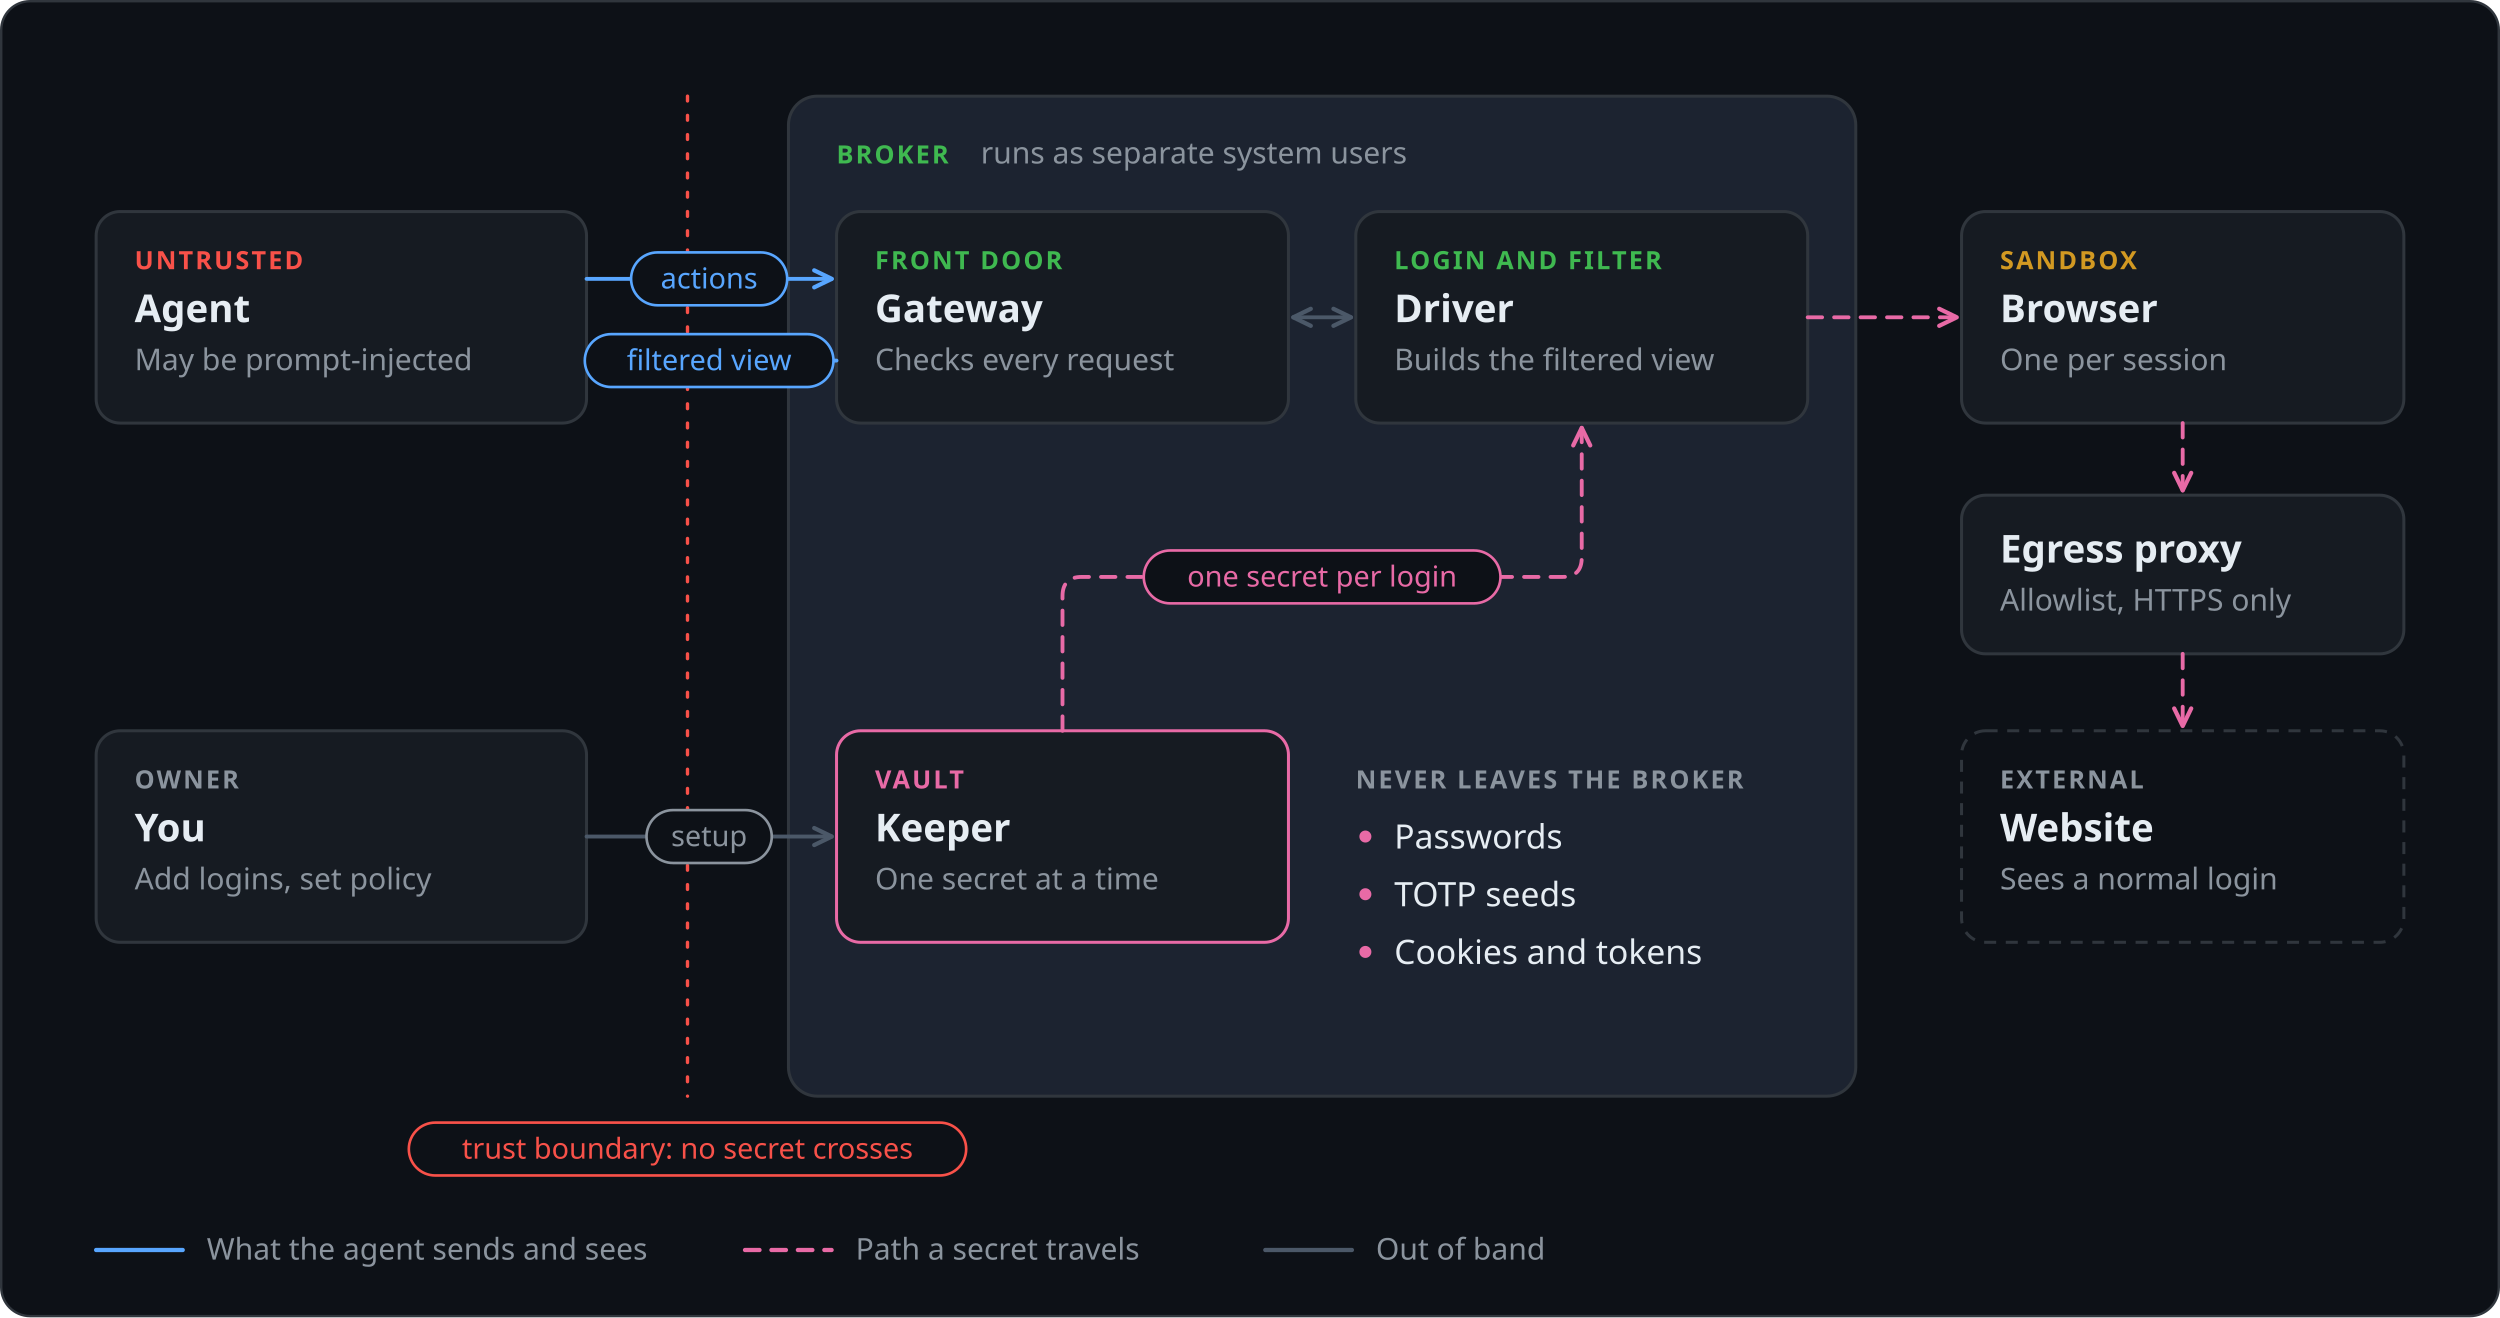
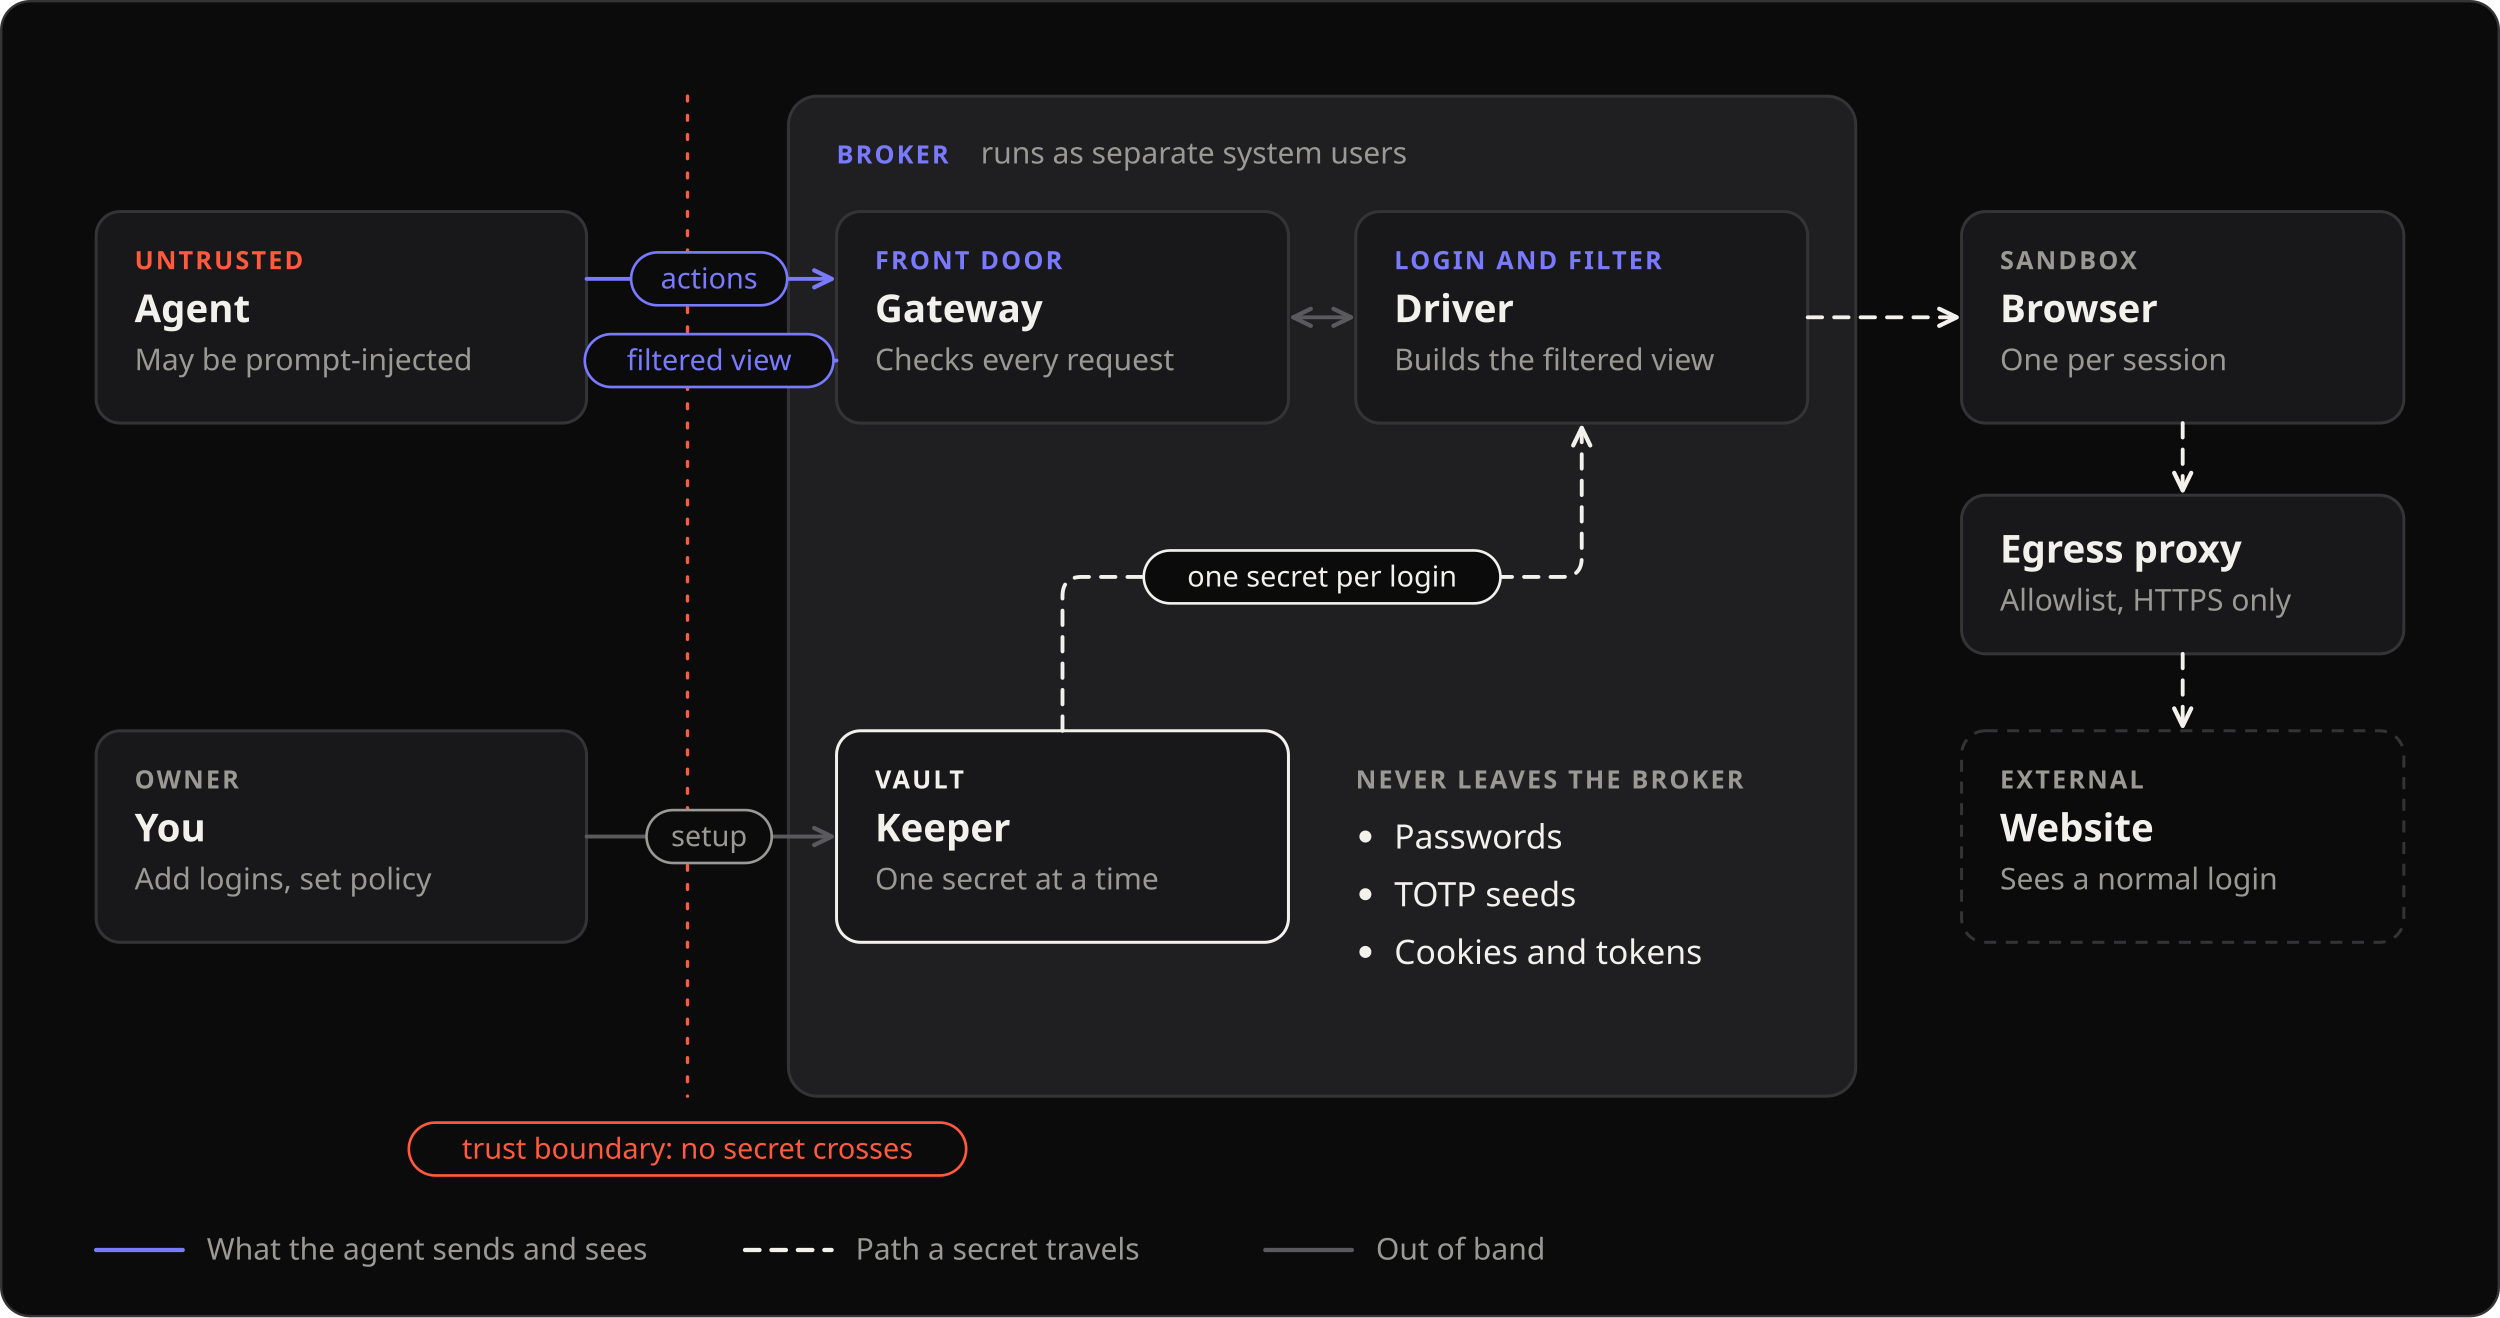
<svg xmlns="http://www.w3.org/2000/svg" viewBox="0 0 1040 548" width="1040" role="img" aria-label="Architecture: the agent talks only to the gateway. Secrets travel from keeper to driver to browser to website and never cross the trust boundary.">
  <defs>
    <marker id="ae86aa6" viewBox="0 0 10 10" refX="8.6" refY="5" markerWidth="6.5" markerHeight="6.5" orient="auto-start-reverse">
-       <path d="M1.6 1.6L8.6 5L1.6 8.4" fill="none" stroke="#e86aa6" stroke-width="1.7" stroke-linecap="round" stroke-linejoin="round" />
+       <path d="M1.6 1.6L8.6 5L1.6 8.4" fill="none" stroke="#f2f1ec" stroke-width="1.7" stroke-linecap="round" stroke-linejoin="round" />
    </marker>
    <marker id="a58a6ff" viewBox="0 0 10 10" refX="8.6" refY="5" markerWidth="6.5" markerHeight="6.5" orient="auto-start-reverse">
-       <path d="M1.6 1.6L8.6 5L1.6 8.4" fill="none" stroke="#58a6ff" stroke-width="1.7" stroke-linecap="round" stroke-linejoin="round" />
+       <path d="M1.6 1.6L8.6 5L1.6 8.4" fill="none" stroke="#7a7aff" stroke-width="1.7" stroke-linecap="round" stroke-linejoin="round" />
    </marker>
    <marker id="a3fb950" viewBox="0 0 10 10" refX="8.6" refY="5" markerWidth="6.5" markerHeight="6.5" orient="auto-start-reverse">
-       <path d="M1.6 1.6L8.6 5L1.6 8.4" fill="none" stroke="#3fb950" stroke-width="1.7" stroke-linecap="round" stroke-linejoin="round" />
+       <path d="M1.6 1.6L8.6 5L1.6 8.4" fill="none" stroke="#7a7aff" stroke-width="1.7" stroke-linecap="round" stroke-linejoin="round" />
    </marker>
    <marker id="ad29922" viewBox="0 0 10 10" refX="8.6" refY="5" markerWidth="6.5" markerHeight="6.5" orient="auto-start-reverse">
-       <path d="M1.6 1.6L8.6 5L1.6 8.4" fill="none" stroke="#d29922" stroke-width="1.7" stroke-linecap="round" stroke-linejoin="round" />
+       <path d="M1.6 1.6L8.6 5L1.6 8.4" fill="none" stroke="#9a9993" stroke-width="1.7" stroke-linecap="round" stroke-linejoin="round" />
    </marker>
    <marker id="af85149" viewBox="0 0 10 10" refX="8.6" refY="5" markerWidth="6.5" markerHeight="6.5" orient="auto-start-reverse">
-       <path d="M1.6 1.6L8.6 5L1.6 8.4" fill="none" stroke="#f85149" stroke-width="1.7" stroke-linecap="round" stroke-linejoin="round" />
+       <path d="M1.6 1.6L8.6 5L1.6 8.4" fill="none" stroke="#ff5a3d" stroke-width="1.7" stroke-linecap="round" stroke-linejoin="round" />
    </marker>
    <marker id="a4b5868" viewBox="0 0 10 10" refX="8.6" refY="5" markerWidth="6.5" markerHeight="6.5" orient="auto-start-reverse">
-       <path d="M1.6 1.6L8.6 5L1.6 8.4" fill="none" stroke="#4b5868" stroke-width="1.7" stroke-linecap="round" stroke-linejoin="round" />
+       <path d="M1.6 1.6L8.6 5L1.6 8.4" fill="none" stroke="#5a5a5e" stroke-width="1.7" stroke-linecap="round" stroke-linejoin="round" />
    </marker>
    <marker id="a8b949e" viewBox="0 0 10 10" refX="8.6" refY="5" markerWidth="6.5" markerHeight="6.5" orient="auto-start-reverse">
-       <path d="M1.6 1.6L8.6 5L1.6 8.4" fill="none" stroke="#8b949e" stroke-width="1.7" stroke-linecap="round" stroke-linejoin="round" />
+       <path d="M1.6 1.6L8.6 5L1.6 8.4" fill="none" stroke="#9a9993" stroke-width="1.7" stroke-linecap="round" stroke-linejoin="round" />
    </marker>
  </defs>
-   <rect x="0.5" y="0.5" width="1039" height="547" rx="12" fill="#0d1117" stroke="#30363d" />
-   <rect x="328" y="40" width="444" height="416" rx="12" fill="#1c2330" stroke="#30363d" stroke-width="1.25" />
-   <text x="348" y="68" font-family="-apple-system, BlinkMacSystemFont, 'Segoe UI', 'Noto Sans', Helvetica, Arial, sans-serif" font-size="10.5" fill="#3fb950" text-anchor="start" font-weight="600" letter-spacing="0.9">BROKER</text>
-   <text x="408" y="68" font-family="-apple-system, BlinkMacSystemFont, 'Segoe UI', 'Noto Sans', Helvetica, Arial, sans-serif" font-size="12.5" fill="#8b949e" text-anchor="start" font-weight="400">runs as separate system users</text>
-   <rect x="40" y="88" width="204" height="88" rx="10" fill="#161b22" stroke="#30363d" stroke-width="1.25" />
-   <text x="56" y="112" font-family="-apple-system, BlinkMacSystemFont, 'Segoe UI', 'Noto Sans', Helvetica, Arial, sans-serif" font-size="10.5" fill="#f85149" text-anchor="start" font-weight="600" letter-spacing="0.9">UNTRUSTED</text>
-   <text x="56" y="134" font-family="-apple-system, BlinkMacSystemFont, 'Segoe UI', 'Noto Sans', Helvetica, Arial, sans-serif" font-size="16" fill="#e6edf3" text-anchor="start" font-weight="600">Agent</text>
-   <text x="56" y="154" font-family="-apple-system, BlinkMacSystemFont, 'Segoe UI', 'Noto Sans', Helvetica, Arial, sans-serif" font-size="12.5" fill="#8b949e" text-anchor="start" font-weight="400">May be prompt-injected</text>
-   <rect x="40" y="304" width="204" height="88" rx="10" fill="#161b22" stroke="#30363d" stroke-width="1.25" />
-   <text x="56" y="328" font-family="-apple-system, BlinkMacSystemFont, 'Segoe UI', 'Noto Sans', Helvetica, Arial, sans-serif" font-size="10.5" fill="#8b949e" text-anchor="start" font-weight="600" letter-spacing="0.9">OWNER</text>
-   <text x="56" y="350" font-family="-apple-system, BlinkMacSystemFont, 'Segoe UI', 'Noto Sans', Helvetica, Arial, sans-serif" font-size="16" fill="#e6edf3" text-anchor="start" font-weight="600">You</text>
-   <text x="56" y="370" font-family="-apple-system, BlinkMacSystemFont, 'Segoe UI', 'Noto Sans', Helvetica, Arial, sans-serif" font-size="12.5" fill="#8b949e" text-anchor="start" font-weight="400">Add logins, set policy</text>
-   <rect x="348" y="88" width="188" height="88" rx="10" fill="#161b22" stroke="#30363d" stroke-width="1.25" />
-   <text x="364" y="112" font-family="-apple-system, BlinkMacSystemFont, 'Segoe UI', 'Noto Sans', Helvetica, Arial, sans-serif" font-size="10.5" fill="#3fb950" text-anchor="start" font-weight="600" letter-spacing="0.9">FRONT DOOR</text>
-   <text x="364" y="134" font-family="-apple-system, BlinkMacSystemFont, 'Segoe UI', 'Noto Sans', Helvetica, Arial, sans-serif" font-size="16" fill="#e6edf3" text-anchor="start" font-weight="600">Gateway</text>
-   <text x="364" y="154" font-family="-apple-system, BlinkMacSystemFont, 'Segoe UI', 'Noto Sans', Helvetica, Arial, sans-serif" font-size="12.5" fill="#8b949e" text-anchor="start" font-weight="400">Checks every request</text>
-   <rect x="564" y="88" width="188" height="88" rx="10" fill="#161b22" stroke="#30363d" stroke-width="1.25" />
-   <text x="580" y="112" font-family="-apple-system, BlinkMacSystemFont, 'Segoe UI', 'Noto Sans', Helvetica, Arial, sans-serif" font-size="10.5" fill="#3fb950" text-anchor="start" font-weight="600" letter-spacing="0.9">LOGIN AND FILTER</text>
-   <text x="580" y="134" font-family="-apple-system, BlinkMacSystemFont, 'Segoe UI', 'Noto Sans', Helvetica, Arial, sans-serif" font-size="16" fill="#e6edf3" text-anchor="start" font-weight="600">Driver</text>
-   <text x="580" y="154" font-family="-apple-system, BlinkMacSystemFont, 'Segoe UI', 'Noto Sans', Helvetica, Arial, sans-serif" font-size="12.5" fill="#8b949e" text-anchor="start" font-weight="400">Builds the filtered view</text>
-   <rect x="348" y="304" width="188" height="88" rx="10" fill="#161b22" stroke="#e86aa6" stroke-width="1.25" />
-   <text x="364" y="328" font-family="-apple-system, BlinkMacSystemFont, 'Segoe UI', 'Noto Sans', Helvetica, Arial, sans-serif" font-size="10.5" fill="#e86aa6" text-anchor="start" font-weight="600" letter-spacing="0.9">VAULT</text>
-   <text x="364" y="350" font-family="-apple-system, BlinkMacSystemFont, 'Segoe UI', 'Noto Sans', Helvetica, Arial, sans-serif" font-size="16" fill="#e6edf3" text-anchor="start" font-weight="600">Keeper</text>
-   <text x="364" y="370" font-family="-apple-system, BlinkMacSystemFont, 'Segoe UI', 'Noto Sans', Helvetica, Arial, sans-serif" font-size="12.5" fill="#8b949e" text-anchor="start" font-weight="400">One secret at a time</text>
-   <text x="564" y="328" font-family="-apple-system, BlinkMacSystemFont, 'Segoe UI', 'Noto Sans', Helvetica, Arial, sans-serif" font-size="10.5" fill="#8b949e" text-anchor="start" font-weight="600" letter-spacing="0.9">NEVER LEAVES THE BROKER</text>
-   <circle cx="568" cy="348" r="2.5" fill="#e86aa6" />
-   <text x="580" y="353" font-family="-apple-system, BlinkMacSystemFont, 'Segoe UI', 'Noto Sans', Helvetica, Arial, sans-serif" font-size="14" fill="#e6edf3" text-anchor="start" font-weight="400">Passwords</text>
-   <circle cx="568" cy="372" r="2.5" fill="#e86aa6" />
-   <text x="580" y="377" font-family="-apple-system, BlinkMacSystemFont, 'Segoe UI', 'Noto Sans', Helvetica, Arial, sans-serif" font-size="14" fill="#e6edf3" text-anchor="start" font-weight="400">TOTP seeds</text>
-   <circle cx="568" cy="396" r="2.5" fill="#e86aa6" />
-   <text x="580" y="401" font-family="-apple-system, BlinkMacSystemFont, 'Segoe UI', 'Noto Sans', Helvetica, Arial, sans-serif" font-size="14" fill="#e6edf3" text-anchor="start" font-weight="400">Cookies and tokens</text>
-   <rect x="816" y="88" width="184" height="88" rx="10" fill="#161b22" stroke="#30363d" stroke-width="1.25" />
-   <text x="832" y="112" font-family="-apple-system, BlinkMacSystemFont, 'Segoe UI', 'Noto Sans', Helvetica, Arial, sans-serif" font-size="10.5" fill="#d29922" text-anchor="start" font-weight="600" letter-spacing="0.9">SANDBOX</text>
-   <text x="832" y="134" font-family="-apple-system, BlinkMacSystemFont, 'Segoe UI', 'Noto Sans', Helvetica, Arial, sans-serif" font-size="16" fill="#e6edf3" text-anchor="start" font-weight="600">Browser</text>
-   <text x="832" y="154" font-family="-apple-system, BlinkMacSystemFont, 'Segoe UI', 'Noto Sans', Helvetica, Arial, sans-serif" font-size="12.5" fill="#8b949e" text-anchor="start" font-weight="400">One per session</text>
-   <rect x="816" y="206" width="184" height="66" rx="10" fill="#161b22" stroke="#30363d" stroke-width="1.25" />
-   <text x="832" y="234" font-family="-apple-system, BlinkMacSystemFont, 'Segoe UI', 'Noto Sans', Helvetica, Arial, sans-serif" font-size="16" fill="#e6edf3" text-anchor="start" font-weight="600">Egress proxy</text>
-   <text x="832" y="254" font-family="-apple-system, BlinkMacSystemFont, 'Segoe UI', 'Noto Sans', Helvetica, Arial, sans-serif" font-size="12.5" fill="#8b949e" text-anchor="start" font-weight="400">Allowlist, HTTPS only</text>
-   <rect x="816" y="304" width="184" height="88" rx="10" fill="#0d1117" stroke="#30363d" stroke-width="1.25" stroke-dasharray="5 4" />
-   <text x="832" y="328" font-family="-apple-system, BlinkMacSystemFont, 'Segoe UI', 'Noto Sans', Helvetica, Arial, sans-serif" font-size="10.5" fill="#8b949e" text-anchor="start" font-weight="600" letter-spacing="0.9">EXTERNAL</text>
-   <text x="832" y="350" font-family="-apple-system, BlinkMacSystemFont, 'Segoe UI', 'Noto Sans', Helvetica, Arial, sans-serif" font-size="16" fill="#e6edf3" text-anchor="start" font-weight="600">Website</text>
-   <text x="832" y="370" font-family="-apple-system, BlinkMacSystemFont, 'Segoe UI', 'Noto Sans', Helvetica, Arial, sans-serif" font-size="12.5" fill="#8b949e" text-anchor="start" font-weight="400">Sees a normal login</text>
-   <path d="M286 40V456" stroke="#f85149" stroke-width="1.4" stroke-dasharray="2 6" stroke-linecap="round" />
-   <rect x="170.07" y="467" width="231.86" height="22" rx="11" fill="#0d1117" stroke="#f85149" stroke-width="1.1" />
-   <text x="286" y="482" font-family="-apple-system, BlinkMacSystemFont, 'Segoe UI', 'Noto Sans', Helvetica, Arial, sans-serif" font-size="12" fill="#f85149" text-anchor="middle" font-weight="500">trust boundary: no secret crosses</text>
-   <path d="M244 116 L346 116" fill="none" stroke="#58a6ff" stroke-width="1.6" stroke-linecap="round" marker-end="url(#a58a6ff)" />
-   <rect x="262.53" y="105" width="64.94" height="22" rx="11" fill="#0d1117" stroke="#58a6ff" stroke-width="1.1" />
-   <text x="295" y="120" font-family="-apple-system, BlinkMacSystemFont, 'Segoe UI', 'Noto Sans', Helvetica, Arial, sans-serif" font-size="12" fill="#58a6ff" text-anchor="middle" font-weight="500">actions</text>
-   <path d="M348 150 L246 150" fill="none" stroke="#58a6ff" stroke-width="1.6" stroke-linecap="round" marker-end="url(#a58a6ff)" />
-   <rect x="243.27" y="139" width="103.46" height="22" rx="11" fill="#0d1117" stroke="#58a6ff" stroke-width="1.1" />
-   <text x="295" y="154" font-family="-apple-system, BlinkMacSystemFont, 'Segoe UI', 'Noto Sans', Helvetica, Arial, sans-serif" font-size="12" fill="#58a6ff" text-anchor="middle" font-weight="500">filtered view</text>
-   <path d="M538 132 L562 132" fill="none" stroke="#4b5868" stroke-width="1.6" stroke-linecap="round" marker-end="url(#a4b5868)" marker-start="url(#a4b5868)" />
-   <path d="M244 348 L346 348" fill="none" stroke="#4b5868" stroke-width="1.6" stroke-linecap="round" marker-end="url(#a4b5868)" />
-   <rect x="268.95" y="337" width="52.1" height="22" rx="11" fill="#0d1117" stroke="#8b949e" stroke-width="1.1" />
-   <text x="295" y="352" font-family="-apple-system, BlinkMacSystemFont, 'Segoe UI', 'Noto Sans', Helvetica, Arial, sans-serif" font-size="12" fill="#8b949e" text-anchor="middle" font-weight="500">setup</text>
-   <path d="M442 304 L442 248 Q442 240 450 240 L650 240 Q658 240 658 232 L658 178" fill="none" stroke="#e86aa6" stroke-width="1.6" stroke-linecap="round" stroke-dasharray="6 5" marker-end="url(#ae86aa6)" />
-   <rect x="475.8" y="229" width="148.4" height="22" rx="11" fill="#0d1117" stroke="#e86aa6" stroke-width="1.1" />
-   <text x="550" y="244" font-family="-apple-system, BlinkMacSystemFont, 'Segoe UI', 'Noto Sans', Helvetica, Arial, sans-serif" font-size="12" fill="#e86aa6" text-anchor="middle" font-weight="500">one secret per login</text>
-   <path d="M752 132 L814 132" fill="none" stroke="#e86aa6" stroke-width="1.6" stroke-linecap="round" stroke-dasharray="6 5" marker-end="url(#ae86aa6)" />
-   <path d="M908 176 L908 204" fill="none" stroke="#e86aa6" stroke-width="1.6" stroke-linecap="round" stroke-dasharray="6 5" marker-end="url(#ae86aa6)" />
-   <path d="M908 272 L908 302" fill="none" stroke="#e86aa6" stroke-width="1.6" stroke-linecap="round" stroke-dasharray="6 5" marker-end="url(#ae86aa6)" />
-   <path d="M40 520H76" stroke="#58a6ff" stroke-width="1.8" stroke-linecap="round" />
-   <text x="86" y="524" font-family="-apple-system, BlinkMacSystemFont, 'Segoe UI', 'Noto Sans', Helvetica, Arial, sans-serif" font-size="12.5" fill="#8b949e" text-anchor="start" font-weight="400">What the agent sends and sees</text>
-   <path d="M309.938 520H345.938" stroke="#e86aa6" stroke-width="1.8" stroke-linecap="round" stroke-dasharray="6 5" />
-   <text x="355.938" y="524" font-family="-apple-system, BlinkMacSystemFont, 'Segoe UI', 'Noto Sans', Helvetica, Arial, sans-serif" font-size="12.5" fill="#8b949e" text-anchor="start" font-weight="400">Path a secret travels</text>
-   <path d="M526.375 520H562.375" stroke="#4b5868" stroke-width="1.8" stroke-linecap="round" />
-   <text x="572.375" y="524" font-family="-apple-system, BlinkMacSystemFont, 'Segoe UI', 'Noto Sans', Helvetica, Arial, sans-serif" font-size="12.5" fill="#8b949e" text-anchor="start" font-weight="400">Out of band</text>
+   <rect x="0.5" y="0.5" width="1039" height="547" rx="12" fill="#0b0b0c" stroke="#343437" />
+   <rect x="328" y="40" width="444" height="416" rx="12" fill="#1f1f22" stroke="#343437" stroke-width="1.25" />
+   <text x="348" y="68" font-family="'IBM Plex Sans', -apple-system, BlinkMacSystemFont, 'Segoe UI', 'Noto Sans', Helvetica, Arial, sans-serif" font-size="10.5" fill="#7a7aff" text-anchor="start" font-weight="600" letter-spacing="0.9">BROKER</text>
+   <text x="408" y="68" font-family="'IBM Plex Sans', -apple-system, BlinkMacSystemFont, 'Segoe UI', 'Noto Sans', Helvetica, Arial, sans-serif" font-size="12.5" fill="#9a9993" text-anchor="start" font-weight="400">runs as separate system users</text>
+   <rect x="40" y="88" width="204" height="88" rx="10" fill="#18181a" stroke="#343437" stroke-width="1.25" />
+   <text x="56" y="112" font-family="'IBM Plex Sans', -apple-system, BlinkMacSystemFont, 'Segoe UI', 'Noto Sans', Helvetica, Arial, sans-serif" font-size="10.5" fill="#ff5a3d" text-anchor="start" font-weight="600" letter-spacing="0.9">UNTRUSTED</text>
+   <text x="56" y="134" font-family="'IBM Plex Sans', -apple-system, BlinkMacSystemFont, 'Segoe UI', 'Noto Sans', Helvetica, Arial, sans-serif" font-size="16" fill="#f2f1ec" text-anchor="start" font-weight="600">Agent</text>
+   <text x="56" y="154" font-family="'IBM Plex Sans', -apple-system, BlinkMacSystemFont, 'Segoe UI', 'Noto Sans', Helvetica, Arial, sans-serif" font-size="12.5" fill="#9a9993" text-anchor="start" font-weight="400">May be prompt-injected</text>
+   <rect x="40" y="304" width="204" height="88" rx="10" fill="#18181a" stroke="#343437" stroke-width="1.25" />
+   <text x="56" y="328" font-family="'IBM Plex Sans', -apple-system, BlinkMacSystemFont, 'Segoe UI', 'Noto Sans', Helvetica, Arial, sans-serif" font-size="10.5" fill="#9a9993" text-anchor="start" font-weight="600" letter-spacing="0.9">OWNER</text>
+   <text x="56" y="350" font-family="'IBM Plex Sans', -apple-system, BlinkMacSystemFont, 'Segoe UI', 'Noto Sans', Helvetica, Arial, sans-serif" font-size="16" fill="#f2f1ec" text-anchor="start" font-weight="600">You</text>
+   <text x="56" y="370" font-family="'IBM Plex Sans', -apple-system, BlinkMacSystemFont, 'Segoe UI', 'Noto Sans', Helvetica, Arial, sans-serif" font-size="12.5" fill="#9a9993" text-anchor="start" font-weight="400">Add logins, set policy</text>
+   <rect x="348" y="88" width="188" height="88" rx="10" fill="#18181a" stroke="#343437" stroke-width="1.25" />
+   <text x="364" y="112" font-family="'IBM Plex Sans', -apple-system, BlinkMacSystemFont, 'Segoe UI', 'Noto Sans', Helvetica, Arial, sans-serif" font-size="10.5" fill="#7a7aff" text-anchor="start" font-weight="600" letter-spacing="0.9">FRONT DOOR</text>
+   <text x="364" y="134" font-family="'IBM Plex Sans', -apple-system, BlinkMacSystemFont, 'Segoe UI', 'Noto Sans', Helvetica, Arial, sans-serif" font-size="16" fill="#f2f1ec" text-anchor="start" font-weight="600">Gateway</text>
+   <text x="364" y="154" font-family="'IBM Plex Sans', -apple-system, BlinkMacSystemFont, 'Segoe UI', 'Noto Sans', Helvetica, Arial, sans-serif" font-size="12.5" fill="#9a9993" text-anchor="start" font-weight="400">Checks every request</text>
+   <rect x="564" y="88" width="188" height="88" rx="10" fill="#18181a" stroke="#343437" stroke-width="1.25" />
+   <text x="580" y="112" font-family="'IBM Plex Sans', -apple-system, BlinkMacSystemFont, 'Segoe UI', 'Noto Sans', Helvetica, Arial, sans-serif" font-size="10.5" fill="#7a7aff" text-anchor="start" font-weight="600" letter-spacing="0.9">LOGIN AND FILTER</text>
+   <text x="580" y="134" font-family="'IBM Plex Sans', -apple-system, BlinkMacSystemFont, 'Segoe UI', 'Noto Sans', Helvetica, Arial, sans-serif" font-size="16" fill="#f2f1ec" text-anchor="start" font-weight="600">Driver</text>
+   <text x="580" y="154" font-family="'IBM Plex Sans', -apple-system, BlinkMacSystemFont, 'Segoe UI', 'Noto Sans', Helvetica, Arial, sans-serif" font-size="12.5" fill="#9a9993" text-anchor="start" font-weight="400">Builds the filtered view</text>
+   <rect x="348" y="304" width="188" height="88" rx="10" fill="#18181a" stroke="#f2f1ec" stroke-width="1.25" />
+   <text x="364" y="328" font-family="'IBM Plex Sans', -apple-system, BlinkMacSystemFont, 'Segoe UI', 'Noto Sans', Helvetica, Arial, sans-serif" font-size="10.5" fill="#f2f1ec" text-anchor="start" font-weight="600" letter-spacing="0.9">VAULT</text>
+   <text x="364" y="350" font-family="'IBM Plex Sans', -apple-system, BlinkMacSystemFont, 'Segoe UI', 'Noto Sans', Helvetica, Arial, sans-serif" font-size="16" fill="#f2f1ec" text-anchor="start" font-weight="600">Keeper</text>
+   <text x="364" y="370" font-family="'IBM Plex Sans', -apple-system, BlinkMacSystemFont, 'Segoe UI', 'Noto Sans', Helvetica, Arial, sans-serif" font-size="12.5" fill="#9a9993" text-anchor="start" font-weight="400">One secret at a time</text>
+   <text x="564" y="328" font-family="'IBM Plex Sans', -apple-system, BlinkMacSystemFont, 'Segoe UI', 'Noto Sans', Helvetica, Arial, sans-serif" font-size="10.5" fill="#9a9993" text-anchor="start" font-weight="600" letter-spacing="0.9">NEVER LEAVES THE BROKER</text>
+   <circle cx="568" cy="348" r="2.5" fill="#f2f1ec" />
+   <text x="580" y="353" font-family="'IBM Plex Sans', -apple-system, BlinkMacSystemFont, 'Segoe UI', 'Noto Sans', Helvetica, Arial, sans-serif" font-size="14" fill="#f2f1ec" text-anchor="start" font-weight="400">Passwords</text>
+   <circle cx="568" cy="372" r="2.5" fill="#f2f1ec" />
+   <text x="580" y="377" font-family="'IBM Plex Sans', -apple-system, BlinkMacSystemFont, 'Segoe UI', 'Noto Sans', Helvetica, Arial, sans-serif" font-size="14" fill="#f2f1ec" text-anchor="start" font-weight="400">TOTP seeds</text>
+   <circle cx="568" cy="396" r="2.5" fill="#f2f1ec" />
+   <text x="580" y="401" font-family="'IBM Plex Sans', -apple-system, BlinkMacSystemFont, 'Segoe UI', 'Noto Sans', Helvetica, Arial, sans-serif" font-size="14" fill="#f2f1ec" text-anchor="start" font-weight="400">Cookies and tokens</text>
+   <rect x="816" y="88" width="184" height="88" rx="10" fill="#18181a" stroke="#343437" stroke-width="1.25" />
+   <text x="832" y="112" font-family="'IBM Plex Sans', -apple-system, BlinkMacSystemFont, 'Segoe UI', 'Noto Sans', Helvetica, Arial, sans-serif" font-size="10.5" fill="#9a9993" text-anchor="start" font-weight="600" letter-spacing="0.9">SANDBOX</text>
+   <text x="832" y="134" font-family="'IBM Plex Sans', -apple-system, BlinkMacSystemFont, 'Segoe UI', 'Noto Sans', Helvetica, Arial, sans-serif" font-size="16" fill="#f2f1ec" text-anchor="start" font-weight="600">Browser</text>
+   <text x="832" y="154" font-family="'IBM Plex Sans', -apple-system, BlinkMacSystemFont, 'Segoe UI', 'Noto Sans', Helvetica, Arial, sans-serif" font-size="12.5" fill="#9a9993" text-anchor="start" font-weight="400">One per session</text>
+   <rect x="816" y="206" width="184" height="66" rx="10" fill="#18181a" stroke="#343437" stroke-width="1.25" />
+   <text x="832" y="234" font-family="'IBM Plex Sans', -apple-system, BlinkMacSystemFont, 'Segoe UI', 'Noto Sans', Helvetica, Arial, sans-serif" font-size="16" fill="#f2f1ec" text-anchor="start" font-weight="600">Egress proxy</text>
+   <text x="832" y="254" font-family="'IBM Plex Sans', -apple-system, BlinkMacSystemFont, 'Segoe UI', 'Noto Sans', Helvetica, Arial, sans-serif" font-size="12.5" fill="#9a9993" text-anchor="start" font-weight="400">Allowlist, HTTPS only</text>
+   <rect x="816" y="304" width="184" height="88" rx="10" fill="#0b0b0c" stroke="#343437" stroke-width="1.25" stroke-dasharray="5 4" />
+   <text x="832" y="328" font-family="'IBM Plex Sans', -apple-system, BlinkMacSystemFont, 'Segoe UI', 'Noto Sans', Helvetica, Arial, sans-serif" font-size="10.5" fill="#9a9993" text-anchor="start" font-weight="600" letter-spacing="0.9">EXTERNAL</text>
+   <text x="832" y="350" font-family="'IBM Plex Sans', -apple-system, BlinkMacSystemFont, 'Segoe UI', 'Noto Sans', Helvetica, Arial, sans-serif" font-size="16" fill="#f2f1ec" text-anchor="start" font-weight="600">Website</text>
+   <text x="832" y="370" font-family="'IBM Plex Sans', -apple-system, BlinkMacSystemFont, 'Segoe UI', 'Noto Sans', Helvetica, Arial, sans-serif" font-size="12.5" fill="#9a9993" text-anchor="start" font-weight="400">Sees a normal login</text>
+   <path d="M286 40V456" stroke="#ff5a3d" stroke-width="1.4" stroke-dasharray="2 6" stroke-linecap="round" />
+   <rect x="170.07" y="467" width="231.86" height="22" rx="11" fill="#0b0b0c" stroke="#ff5a3d" stroke-width="1.1" />
+   <text x="286" y="482" font-family="'IBM Plex Sans', -apple-system, BlinkMacSystemFont, 'Segoe UI', 'Noto Sans', Helvetica, Arial, sans-serif" font-size="12" fill="#ff5a3d" text-anchor="middle" font-weight="500">trust boundary: no secret crosses</text>
+   <path d="M244 116 L346 116" fill="none" stroke="#7a7aff" stroke-width="1.6" stroke-linecap="round" marker-end="url(#a58a6ff)" />
+   <rect x="262.53" y="105" width="64.94" height="22" rx="11" fill="#0b0b0c" stroke="#7a7aff" stroke-width="1.1" />
+   <text x="295" y="120" font-family="'IBM Plex Sans', -apple-system, BlinkMacSystemFont, 'Segoe UI', 'Noto Sans', Helvetica, Arial, sans-serif" font-size="12" fill="#7a7aff" text-anchor="middle" font-weight="500">actions</text>
+   <path d="M348 150 L246 150" fill="none" stroke="#7a7aff" stroke-width="1.6" stroke-linecap="round" marker-end="url(#a58a6ff)" />
+   <rect x="243.27" y="139" width="103.46" height="22" rx="11" fill="#0b0b0c" stroke="#7a7aff" stroke-width="1.1" />
+   <text x="295" y="154" font-family="'IBM Plex Sans', -apple-system, BlinkMacSystemFont, 'Segoe UI', 'Noto Sans', Helvetica, Arial, sans-serif" font-size="12" fill="#7a7aff" text-anchor="middle" font-weight="500">filtered view</text>
+   <path d="M538 132 L562 132" fill="none" stroke="#5a5a5e" stroke-width="1.6" stroke-linecap="round" marker-end="url(#a4b5868)" marker-start="url(#a4b5868)" />
+   <path d="M244 348 L346 348" fill="none" stroke="#5a5a5e" stroke-width="1.6" stroke-linecap="round" marker-end="url(#a4b5868)" />
+   <rect x="268.95" y="337" width="52.1" height="22" rx="11" fill="#0b0b0c" stroke="#9a9993" stroke-width="1.1" />
+   <text x="295" y="352" font-family="'IBM Plex Sans', -apple-system, BlinkMacSystemFont, 'Segoe UI', 'Noto Sans', Helvetica, Arial, sans-serif" font-size="12" fill="#9a9993" text-anchor="middle" font-weight="500">setup</text>
+   <path d="M442 304 L442 248 Q442 240 450 240 L650 240 Q658 240 658 232 L658 178" fill="none" stroke="#f2f1ec" stroke-width="1.6" stroke-linecap="round" stroke-dasharray="6 5" marker-end="url(#ae86aa6)" />
+   <rect x="475.8" y="229" width="148.4" height="22" rx="11" fill="#0b0b0c" stroke="#f2f1ec" stroke-width="1.1" />
+   <text x="550" y="244" font-family="'IBM Plex Sans', -apple-system, BlinkMacSystemFont, 'Segoe UI', 'Noto Sans', Helvetica, Arial, sans-serif" font-size="12" fill="#f2f1ec" text-anchor="middle" font-weight="500">one secret per login</text>
+   <path d="M752 132 L814 132" fill="none" stroke="#f2f1ec" stroke-width="1.6" stroke-linecap="round" stroke-dasharray="6 5" marker-end="url(#ae86aa6)" />
+   <path d="M908 176 L908 204" fill="none" stroke="#f2f1ec" stroke-width="1.6" stroke-linecap="round" stroke-dasharray="6 5" marker-end="url(#ae86aa6)" />
+   <path d="M908 272 L908 302" fill="none" stroke="#f2f1ec" stroke-width="1.6" stroke-linecap="round" stroke-dasharray="6 5" marker-end="url(#ae86aa6)" />
+   <path d="M40 520H76" stroke="#7a7aff" stroke-width="1.8" stroke-linecap="round" />
+   <text x="86" y="524" font-family="'IBM Plex Sans', -apple-system, BlinkMacSystemFont, 'Segoe UI', 'Noto Sans', Helvetica, Arial, sans-serif" font-size="12.5" fill="#9a9993" text-anchor="start" font-weight="400">What the agent sends and sees</text>
+   <path d="M309.938 520H345.938" stroke="#f2f1ec" stroke-width="1.8" stroke-linecap="round" stroke-dasharray="6 5" />
+   <text x="355.938" y="524" font-family="'IBM Plex Sans', -apple-system, BlinkMacSystemFont, 'Segoe UI', 'Noto Sans', Helvetica, Arial, sans-serif" font-size="12.5" fill="#9a9993" text-anchor="start" font-weight="400">Path a secret travels</text>
+   <path d="M526.375 520H562.375" stroke="#5a5a5e" stroke-width="1.8" stroke-linecap="round" />
+   <text x="572.375" y="524" font-family="'IBM Plex Sans', -apple-system, BlinkMacSystemFont, 'Segoe UI', 'Noto Sans', Helvetica, Arial, sans-serif" font-size="12.5" fill="#9a9993" text-anchor="start" font-weight="400">Out of band</text>
</svg>
